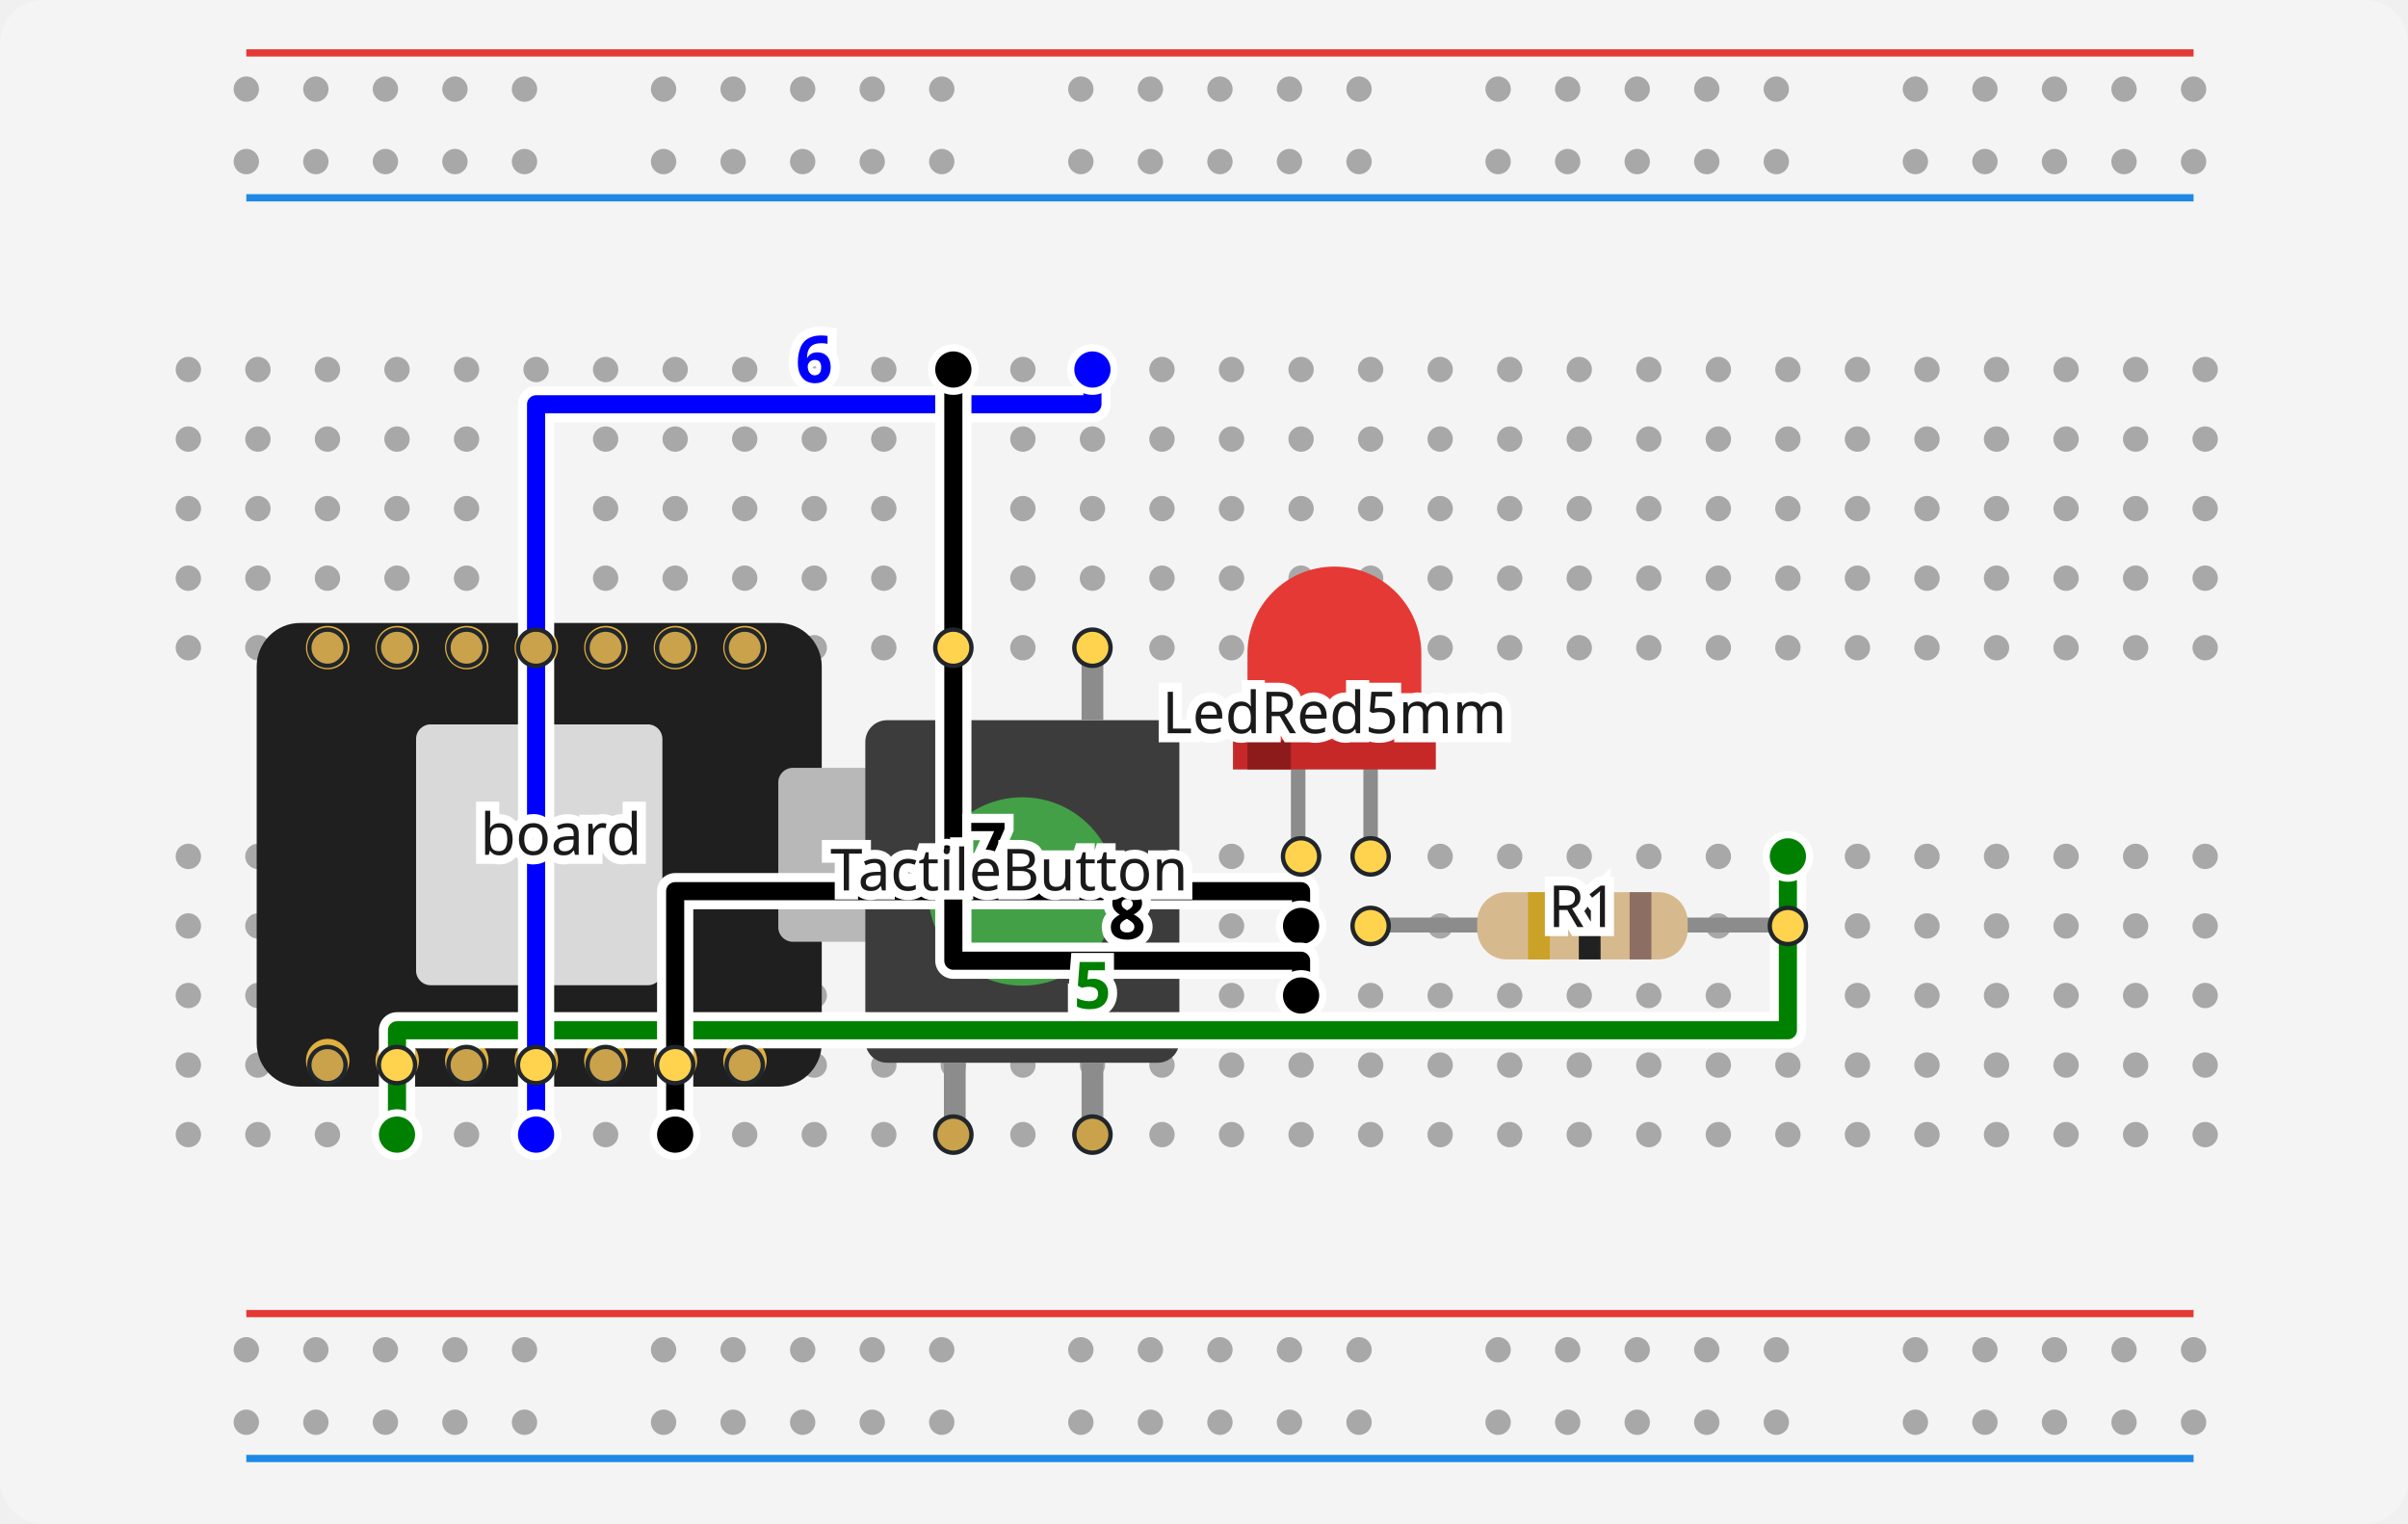
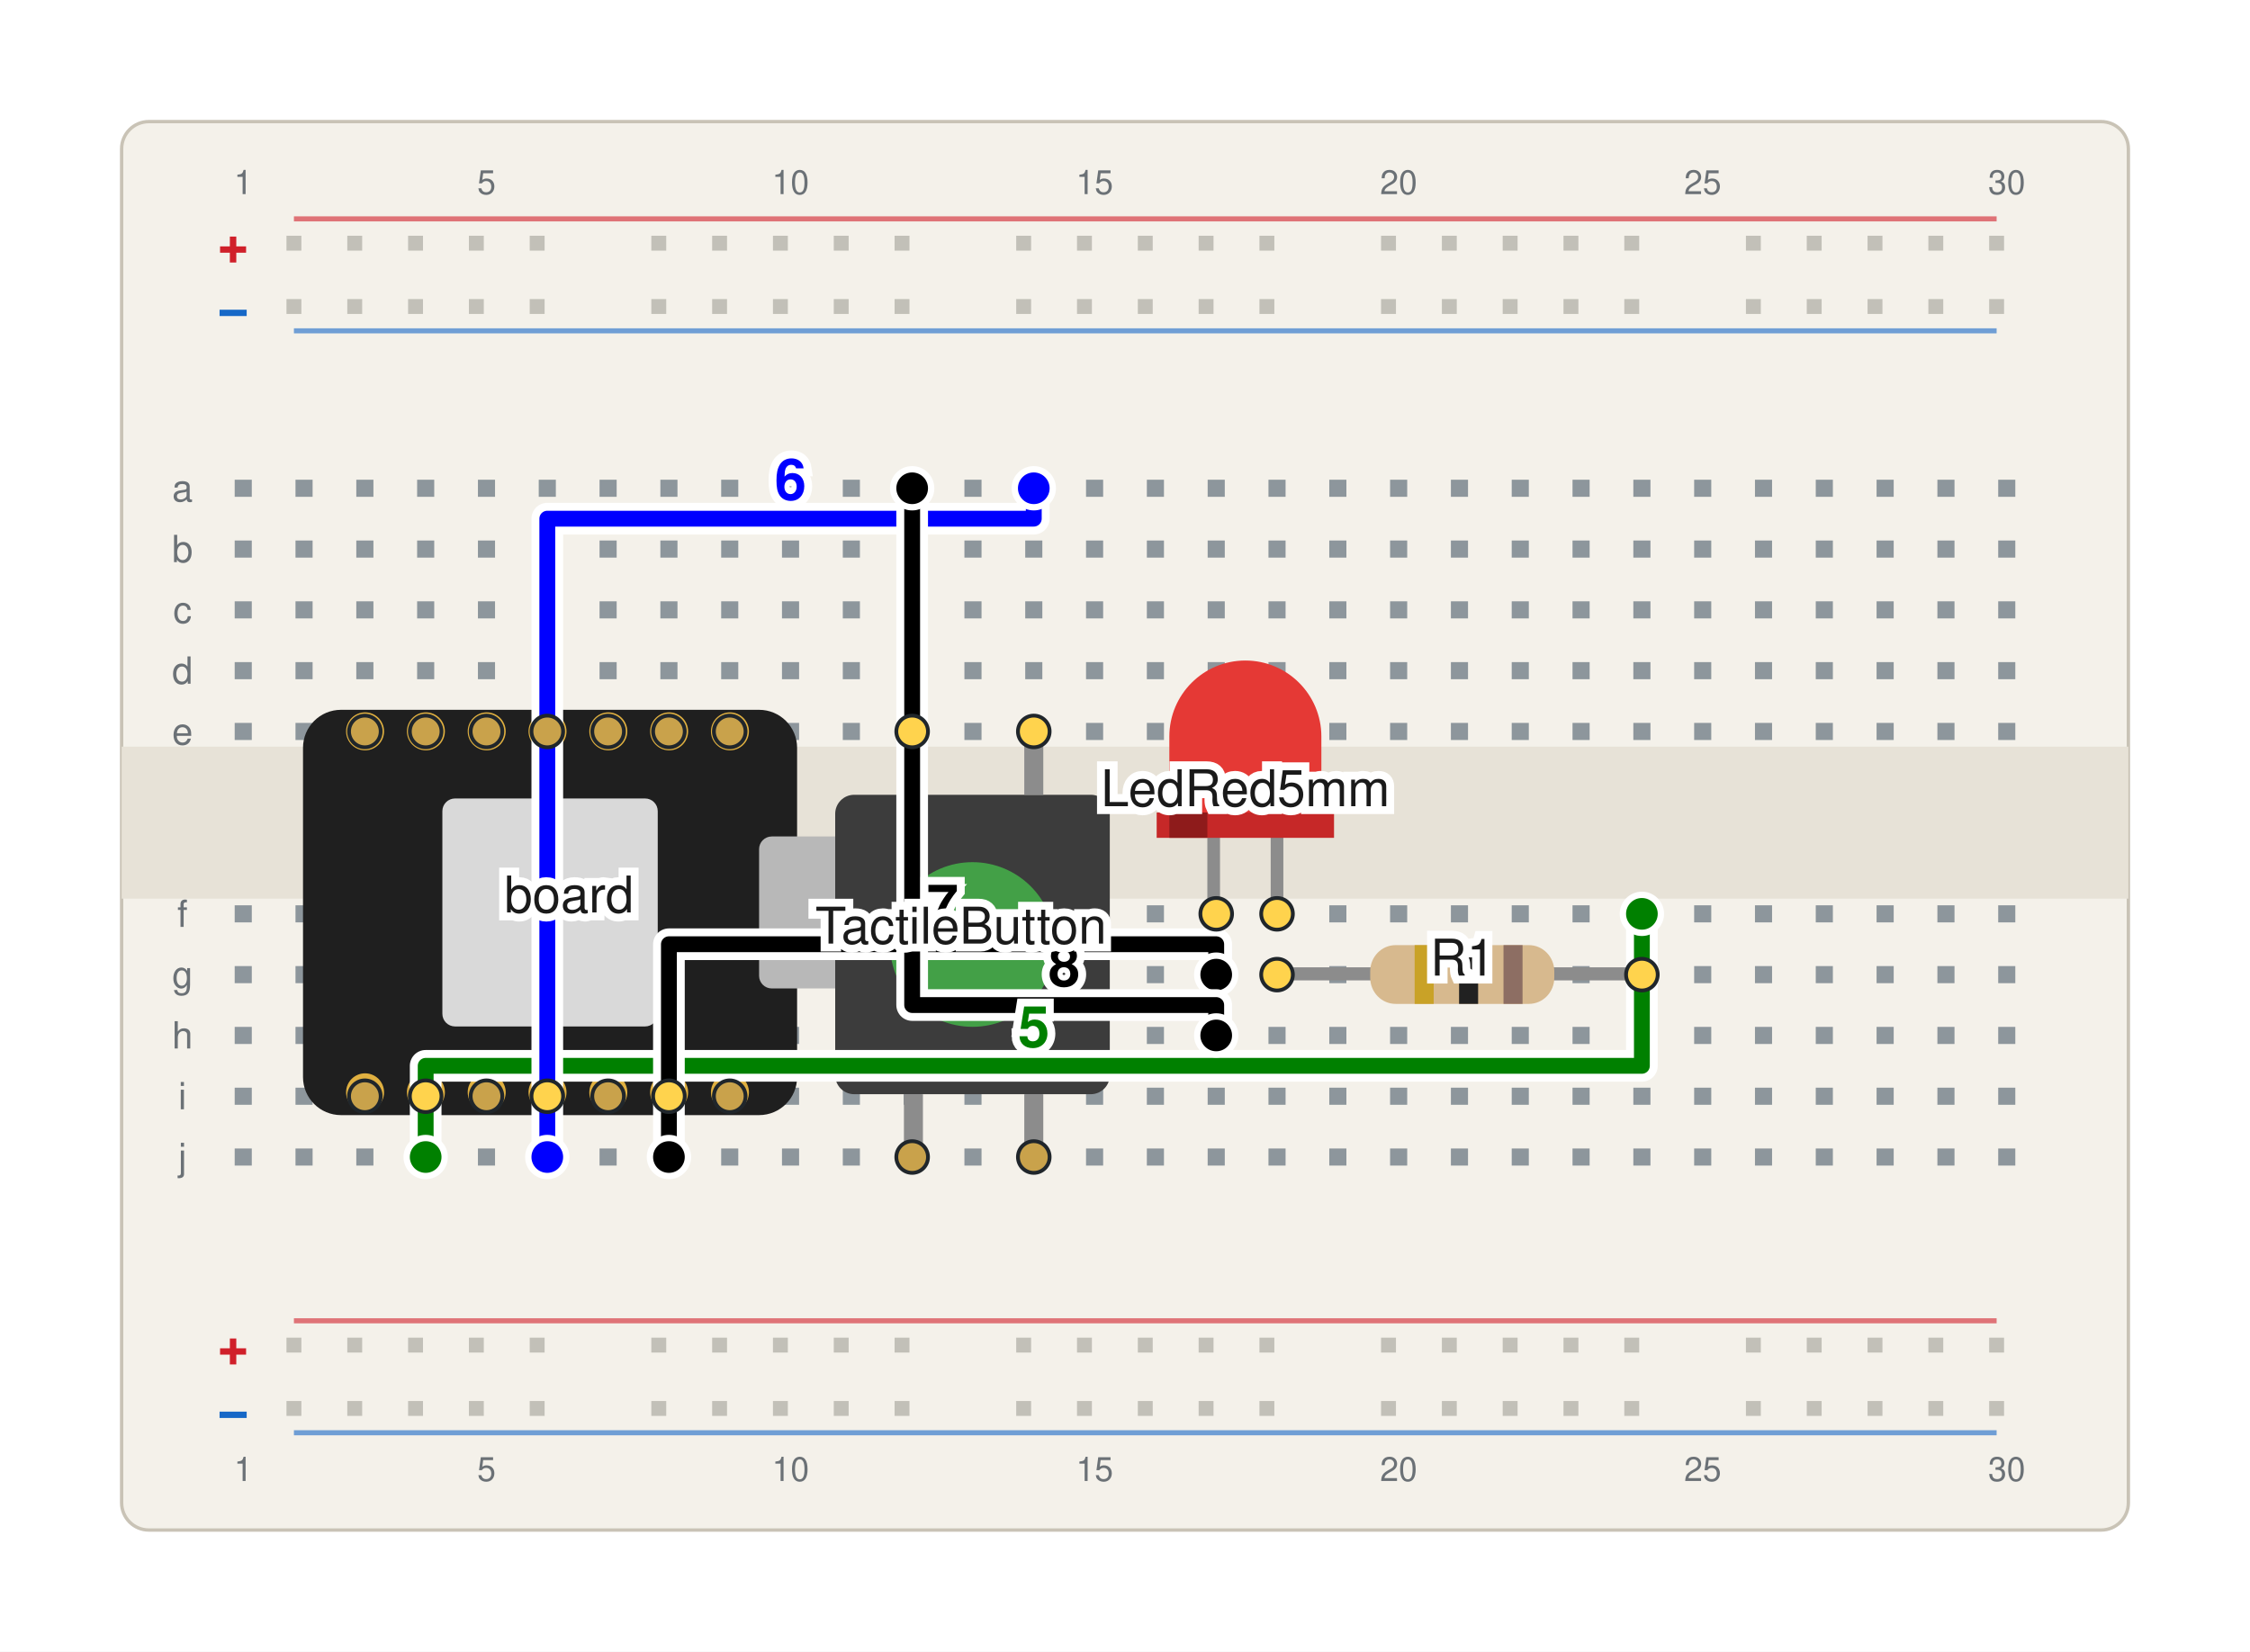
- <svg xmlns="http://www.w3.org/2000/svg" width="332.4" height="210.3" viewBox="0 0 332.4 210.3">
-   <rect width="332.4" height="210.3" rx="6" fill="#f4f4f4" />
-   <path d="M26 51h0M26 60.6h0M26 70.2h0M26 79.8h0M26 89.4h0M26 118.2h0M26 127.8h0M26 137.4h0M26 147h0M26 156.6h0M35.6 51h0M35.6 60.6h0M35.6 70.2h0M35.6 79.8h0M35.6 89.4h0M35.6 118.2h0M35.6 127.8h0M35.6 137.4h0M35.6 147h0M35.6 156.6h0M45.2 51h0M45.2 60.6h0M45.2 70.2h0M45.2 79.8h0M45.2 89.4h0M45.2 118.2h0M45.2 127.8h0M45.2 137.4h0M45.2 147h0M45.2 156.6h0M54.8 51h0M54.8 60.6h0M54.8 70.2h0M54.8 79.8h0M54.8 89.4h0M54.8 118.2h0M54.8 127.8h0M54.8 137.4h0M54.8 147h0M54.8 156.6h0M64.4 51h0M64.4 60.6h0M64.4 70.2h0M64.4 79.8h0M64.4 89.4h0M64.4 118.2h0M64.4 127.8h0M64.4 137.4h0M64.4 147h0M64.4 156.6h0M74 51h0M74 60.6h0M74 70.2h0M74 79.8h0M74 89.4h0M74 118.2h0M74 127.8h0M74 137.4h0M74 147h0M74 156.6h0M83.6 51h0M83.6 60.6h0M83.6 70.2h0M83.6 79.8h0M83.6 89.4h0M83.6 118.2h0M83.6 127.8h0M83.6 137.4h0M83.6 147h0M83.6 156.6h0M93.2 51h0M93.2 60.6h0M93.2 70.2h0M93.2 79.8h0M93.2 89.4h0M93.2 118.2h0M93.2 127.8h0M93.2 137.4h0M93.2 147h0M93.2 156.6h0M102.8 51h0M102.8 60.6h0M102.8 70.2h0M102.8 79.8h0M102.8 89.4h0M102.8 118.2h0M102.8 127.8h0M102.8 137.4h0M102.8 147h0M102.8 156.6h0M112.4 51h0M112.4 60.6h0M112.4 70.2h0M112.4 79.8h0M112.4 89.4h0M112.4 118.2h0M112.4 127.8h0M112.4 137.4h0M112.4 147h0M112.4 156.6h0M122 51h0M122 60.6h0M122 70.2h0M122 79.8h0M122 89.4h0M122 118.2h0M122 127.8h0M122 137.4h0M122 147h0M122 156.6h0M131.6 51h0M131.6 60.6h0M131.6 70.2h0M131.6 79.8h0M131.6 89.4h0M131.6 118.2h0M131.6 127.8h0M131.6 137.4h0M131.6 147h0M131.6 156.6h0M141.2 51h0M141.2 60.6h0M141.2 70.2h0M141.2 79.8h0M141.2 89.4h0M141.2 118.2h0M141.2 127.8h0M141.2 137.4h0M141.2 147h0M141.2 156.6h0M150.8 51h0M150.8 60.6h0M150.8 70.2h0M150.8 79.8h0M150.8 89.4h0M150.8 118.2h0M150.8 127.8h0M150.8 137.4h0M150.8 147h0M150.8 156.6h0M160.4 51h0M160.4 60.6h0M160.4 70.2h0M160.4 79.8h0M160.4 89.4h0M160.4 118.2h0M160.4 127.8h0M160.4 137.4h0M160.4 147h0M160.4 156.6h0M170 51h0M170 60.6h0M170 70.2h0M170 79.8h0M170 89.4h0M170 118.2h0M170 127.8h0M170 137.4h0M170 147h0M170 156.6h0M179.6 51h0M179.6 60.6h0M179.6 70.2h0M179.6 79.8h0M179.6 89.4h0M179.6 118.2h0M179.6 127.8h0M179.6 137.4h0M179.6 147h0M179.6 156.6h0M189.2 51h0M189.2 60.6h0M189.2 70.2h0M189.2 79.8h0M189.2 89.4h0M189.2 118.2h0M189.2 127.8h0M189.2 137.4h0M189.2 147h0M189.2 156.6h0M198.8 51h0M198.8 60.6h0M198.8 70.2h0M198.8 79.8h0M198.8 89.4h0M198.8 118.2h0M198.8 127.8h0M198.8 137.4h0M198.8 147h0M198.8 156.6h0M208.4 51h0M208.4 60.6h0M208.4 70.2h0M208.4 79.8h0M208.4 89.4h0M208.4 118.2h0M208.4 127.8h0M208.4 137.4h0M208.4 147h0M208.4 156.6h0M218 51h0M218 60.6h0M218 70.2h0M218 79.8h0M218 89.4h0M218 118.2h0M218 127.8h0M218 137.4h0M218 147h0M218 156.6h0M227.6 51h0M227.6 60.6h0M227.6 70.2h0M227.6 79.8h0M227.6 89.4h0M227.6 118.2h0M227.6 127.8h0M227.6 137.4h0M227.6 147h0M227.6 156.6h0M237.2 51h0M237.2 60.6h0M237.2 70.2h0M237.2 79.8h0M237.2 89.4h0M237.2 118.2h0M237.2 127.8h0M237.2 137.4h0M237.2 147h0M237.2 156.6h0M246.8 51h0M246.8 60.6h0M246.8 70.2h0M246.8 79.8h0M246.8 89.4h0M246.8 118.2h0M246.8 127.8h0M246.8 137.4h0M246.8 147h0M246.8 156.6h0M256.4 51h0M256.4 60.6h0M256.4 70.2h0M256.4 79.8h0M256.4 89.4h0M256.4 118.2h0M256.4 127.8h0M256.4 137.4h0M256.4 147h0M256.4 156.6h0M266 51h0M266 60.6h0M266 70.2h0M266 79.8h0M266 89.4h0M266 118.2h0M266 127.8h0M266 137.4h0M266 147h0M266 156.6h0M275.6 51h0M275.6 60.6h0M275.6 70.2h0M275.6 79.8h0M275.6 89.4h0M275.6 118.2h0M275.6 127.8h0M275.6 137.4h0M275.6 147h0M275.6 156.6h0M285.2 51h0M285.2 60.6h0M285.2 70.2h0M285.2 79.8h0M285.2 89.4h0M285.2 118.2h0M285.2 127.8h0M285.2 137.4h0M285.2 147h0M285.2 156.6h0M294.8 51h0M294.8 60.6h0M294.8 70.2h0M294.8 79.8h0M294.8 89.4h0M294.8 118.2h0M294.8 127.8h0M294.8 137.4h0M294.8 147h0M294.8 156.6h0M304.4 51h0M304.4 60.6h0M304.4 70.2h0M304.4 79.8h0M304.4 89.4h0M304.4 118.2h0M304.4 127.8h0M304.4 137.4h0M304.4 147h0M304.4 156.6h0M34 12.3h0M43.6 12.3h0M53.2 12.3h0M62.8 12.3h0M72.4 12.3h0M91.6 12.3h0M101.2 12.3h0M110.8 12.3h0M120.4 12.3h0M130 12.3h0M149.2 12.3h0M158.8 12.3h0M168.4 12.3h0M178 12.3h0M187.6 12.3h0M206.8 12.3h0M216.4 12.3h0M226 12.3h0M235.6 12.3h0M245.2 12.3h0M264.4 12.3h0M274 12.3h0M283.6 12.3h0M293.2 12.3h0M302.8 12.3h0M34 22.3h0M43.6 22.3h0M53.2 22.3h0M62.8 22.3h0M72.4 22.3h0M91.6 22.3h0M101.2 22.3h0M110.8 22.3h0M120.4 22.3h0M130 22.3h0M149.2 22.3h0M158.8 22.3h0M168.4 22.3h0M178 22.3h0M187.6 22.3h0M206.8 22.3h0M216.4 22.3h0M226 22.3h0M235.6 22.3h0M245.2 22.3h0M264.4 22.3h0M274 22.3h0M283.6 22.3h0M293.2 22.3h0M302.8 22.3h0M34 186.3h0M43.6 186.3h0M53.2 186.3h0M62.8 186.3h0M72.4 186.3h0M91.6 186.3h0M101.2 186.3h0M110.8 186.3h0M120.4 186.3h0M130 186.3h0M149.2 186.3h0M158.8 186.3h0M168.4 186.3h0M178 186.3h0M187.6 186.3h0M206.8 186.3h0M216.4 186.3h0M226 186.3h0M235.6 186.3h0M245.2 186.3h0M264.4 186.3h0M274 186.3h0M283.6 186.3h0M293.2 186.3h0M302.8 186.3h0M34 196.3h0M43.6 196.3h0M53.2 196.3h0M62.8 196.3h0M72.4 196.3h0M91.6 196.3h0M101.2 196.3h0M110.8 196.3h0M120.4 196.3h0M130 196.3h0M149.2 196.3h0M158.8 196.3h0M168.4 196.3h0M178 196.3h0M187.6 196.3h0M206.8 196.3h0M216.4 196.3h0M226 196.3h0M235.6 196.3h0M245.2 196.3h0M264.4 196.3h0M274 196.3h0M283.6 196.3h0M293.2 196.3h0M302.8 196.3h0" stroke="#a8a8a8" stroke-width="3.5" stroke-linecap="round" />
-   <line x1="34" y1="7.3" x2="302.8" y2="7.3" stroke-width="1" stroke="#e53935" />
-   <line x1="34" y1="27.3" x2="302.8" y2="27.3" stroke-width="1" stroke="#1e88e5" />
-   <line x1="34" y1="181.3" x2="302.8" y2="181.3" stroke-width="1" stroke="#e53935" />
-   <line x1="34" y1="201.3" x2="302.8" y2="201.3" stroke-width="1" stroke="#1e88e5" />
+ <svg xmlns="http://www.w3.org/2000/svg" width="355.2" height="260.8" viewBox="-12.4 -26.1 355.2 260.8" font-family="Helvetica,Arial,sans-serif">
+   <rect x="-12.4" y="-26.1" width="355.2" height="260.8" fill="#ffffff" />
+   <rect x="6.8" y="-6.9" width="316.8" height="222.4" rx="4.3" fill="#f4f1ea" stroke="#c9c3b6" stroke-width="0.53" />
+   <rect x="6.8" y="91.8" width="316.8" height="24" fill="#e7e2d7" />
+   <path d="M26 51h0M26 60.6h0M26 70.2h0M26 79.8h0M26 89.4h0M26 118.2h0M26 127.8h0M26 137.4h0M26 147h0M26 156.6h0M35.6 51h0M35.6 60.6h0M35.6 70.2h0M35.6 79.8h0M35.6 89.4h0M35.6 118.2h0M35.6 127.8h0M35.6 137.4h0M35.6 147h0M35.6 156.6h0M45.2 51h0M45.2 60.6h0M45.2 70.2h0M45.2 79.8h0M45.2 89.4h0M45.2 118.2h0M45.2 127.8h0M45.2 137.4h0M45.2 147h0M45.2 156.6h0M54.8 51h0M54.8 60.6h0M54.8 70.2h0M54.8 79.8h0M54.8 89.4h0M54.8 118.2h0M54.8 127.8h0M54.8 137.4h0M54.8 147h0M54.8 156.6h0M64.4 51h0M64.4 60.6h0M64.4 70.2h0M64.4 79.8h0M64.4 89.4h0M64.4 118.2h0M64.4 127.8h0M64.4 137.4h0M64.4 147h0M64.4 156.6h0M74 51h0M74 60.6h0M74 70.2h0M74 79.8h0M74 89.4h0M74 118.2h0M74 127.8h0M74 137.4h0M74 147h0M74 156.6h0M83.6 51h0M83.6 60.6h0M83.6 70.2h0M83.6 79.8h0M83.6 89.4h0M83.6 118.2h0M83.6 127.8h0M83.6 137.4h0M83.6 147h0M83.6 156.6h0M93.2 51h0M93.2 60.6h0M93.2 70.2h0M93.2 79.8h0M93.2 89.4h0M93.2 118.2h0M93.2 127.8h0M93.2 137.4h0M93.2 147h0M93.2 156.6h0M102.8 51h0M102.8 60.6h0M102.8 70.2h0M102.8 79.8h0M102.8 89.4h0M102.8 118.2h0M102.8 127.8h0M102.8 137.4h0M102.8 147h0M102.8 156.6h0M112.4 51h0M112.4 60.6h0M112.4 70.2h0M112.4 79.8h0M112.4 89.4h0M112.4 118.2h0M112.4 127.8h0M112.4 137.4h0M112.4 147h0M112.4 156.6h0M122 51h0M122 60.6h0M122 70.2h0M122 79.8h0M122 89.4h0M122 118.2h0M122 127.8h0M122 137.4h0M122 147h0M122 156.6h0M131.6 51h0M131.6 60.6h0M131.6 70.2h0M131.6 79.8h0M131.6 89.4h0M131.6 118.2h0M131.6 127.8h0M131.6 137.4h0M131.6 147h0M131.6 156.6h0M141.2 51h0M141.2 60.6h0M141.2 70.2h0M141.2 79.8h0M141.2 89.4h0M141.2 118.2h0M141.2 127.8h0M141.2 137.4h0M141.2 147h0M141.2 156.6h0M150.8 51h0M150.8 60.6h0M150.8 70.2h0M150.8 79.8h0M150.8 89.4h0M150.8 118.2h0M150.8 127.8h0M150.8 137.4h0M150.8 147h0M150.8 156.6h0M160.4 51h0M160.4 60.6h0M160.4 70.2h0M160.4 79.8h0M160.4 89.4h0M160.4 118.2h0M160.4 127.8h0M160.4 137.4h0M160.4 147h0M160.4 156.6h0M170 51h0M170 60.6h0M170 70.2h0M170 79.8h0M170 89.4h0M170 118.2h0M170 127.8h0M170 137.4h0M170 147h0M170 156.6h0M179.6 51h0M179.6 60.6h0M179.6 70.2h0M179.6 79.8h0M179.6 89.4h0M179.6 118.2h0M179.6 127.8h0M179.6 137.4h0M179.6 147h0M179.6 156.6h0M189.2 51h0M189.2 60.6h0M189.2 70.2h0M189.2 79.8h0M189.2 89.4h0M189.2 118.2h0M189.2 127.8h0M189.2 137.4h0M189.2 147h0M189.2 156.6h0M198.8 51h0M198.8 60.6h0M198.8 70.2h0M198.8 79.8h0M198.8 89.4h0M198.8 118.2h0M198.8 127.8h0M198.8 137.4h0M198.8 147h0M198.8 156.6h0M208.4 51h0M208.4 60.6h0M208.4 70.2h0M208.4 79.8h0M208.4 89.4h0M208.4 118.2h0M208.4 127.8h0M208.4 137.4h0M208.4 147h0M208.4 156.6h0M218 51h0M218 60.6h0M218 70.2h0M218 79.8h0M218 89.4h0M218 118.2h0M218 127.8h0M218 137.4h0M218 147h0M218 156.6h0M227.6 51h0M227.6 60.6h0M227.6 70.2h0M227.6 79.8h0M227.6 89.4h0M227.6 118.2h0M227.6 127.8h0M227.6 137.4h0M227.6 147h0M227.6 156.6h0M237.2 51h0M237.2 60.6h0M237.2 70.2h0M237.2 79.8h0M237.2 89.4h0M237.2 118.2h0M237.2 127.8h0M237.2 137.4h0M237.2 147h0M237.2 156.6h0M246.8 51h0M246.8 60.6h0M246.8 70.2h0M246.8 79.8h0M246.8 89.4h0M246.8 118.2h0M246.8 127.8h0M246.8 137.4h0M246.8 147h0M246.8 156.6h0M256.4 51h0M256.4 60.6h0M256.4 70.2h0M256.4 79.8h0M256.4 89.4h0M256.4 118.2h0M256.4 127.8h0M256.4 137.4h0M256.4 147h0M256.4 156.6h0M266 51h0M266 60.6h0M266 70.2h0M266 79.8h0M266 89.4h0M266 118.2h0M266 127.8h0M266 137.4h0M266 147h0M266 156.6h0M275.6 51h0M275.6 60.6h0M275.6 70.2h0M275.6 79.8h0M275.6 89.4h0M275.6 118.2h0M275.6 127.8h0M275.6 137.4h0M275.6 147h0M275.6 156.6h0M285.2 51h0M285.2 60.6h0M285.2 70.2h0M285.2 79.8h0M285.2 89.4h0M285.2 118.2h0M285.2 127.8h0M285.2 137.4h0M285.2 147h0M285.2 156.6h0M294.8 51h0M294.8 60.6h0M294.8 70.2h0M294.8 79.8h0M294.8 89.4h0M294.8 118.2h0M294.8 127.8h0M294.8 137.4h0M294.8 147h0M294.8 156.6h0M304.4 51h0M304.4 60.6h0M304.4 70.2h0M304.4 79.8h0M304.4 89.4h0M304.4 118.2h0M304.4 127.8h0M304.4 137.4h0M304.4 147h0M304.4 156.6h0" stroke="#8d969c" stroke-width="2.7" stroke-linecap="square" />
+   <path d="M34 12.3h0M43.6 12.3h0M53.2 12.3h0M62.8 12.3h0M72.4 12.3h0M91.6 12.3h0M101.2 12.3h0M110.8 12.3h0M120.4 12.3h0M130 12.3h0M149.2 12.3h0M158.8 12.3h0M168.4 12.3h0M178 12.3h0M187.6 12.3h0M206.8 12.3h0M216.4 12.3h0M226 12.3h0M235.6 12.3h0M245.2 12.3h0M264.4 12.3h0M274 12.3h0M283.6 12.3h0M293.2 12.3h0M302.8 12.3h0M34 22.3h0M43.6 22.3h0M53.2 22.3h0M62.8 22.3h0M72.4 22.3h0M91.6 22.3h0M101.2 22.3h0M110.8 22.3h0M120.4 22.3h0M130 22.3h0M149.2 22.3h0M158.8 22.3h0M168.4 22.3h0M178 22.3h0M187.6 22.3h0M206.8 22.3h0M216.4 22.3h0M226 22.3h0M235.6 22.3h0M245.2 22.3h0M264.4 22.3h0M274 22.3h0M283.6 22.3h0M293.2 22.3h0M302.8 22.3h0M34 186.3h0M43.6 186.3h0M53.2 186.3h0M62.8 186.3h0M72.4 186.3h0M91.6 186.3h0M101.2 186.3h0M110.8 186.3h0M120.4 186.3h0M130 186.3h0M149.2 186.3h0M158.8 186.3h0M168.4 186.3h0M178 186.3h0M187.6 186.3h0M206.8 186.3h0M216.4 186.3h0M226 186.3h0M235.6 186.3h0M245.2 186.3h0M264.4 186.3h0M274 186.3h0M283.6 186.3h0M293.2 186.3h0M302.8 186.3h0M34 196.3h0M43.6 196.3h0M53.2 196.3h0M62.8 196.3h0M72.4 196.3h0M91.6 196.3h0M101.2 196.3h0M110.8 196.3h0M120.4 196.3h0M130 196.3h0M149.2 196.3h0M158.8 196.3h0M168.4 196.3h0M178 196.3h0M187.6 196.3h0M206.8 196.3h0M216.4 196.3h0M226 196.3h0M235.6 196.3h0M245.2 196.3h0M264.4 196.3h0M274 196.3h0M283.6 196.3h0M293.2 196.3h0M302.8 196.3h0" stroke="#c2c0b8" stroke-width="2.35" stroke-linecap="square" />
+   <line x1="34" y1="8.46" x2="302.8" y2="8.46" stroke="#d0202a" stroke-width="0.8" stroke-opacity="0.6" />
+   <text x="24.4" y="15.275" fill="#d0202a" font-size="8.5" font-weight="700" text-anchor="middle">+</text>
+   <line x1="34" y1="26.14" x2="302.8" y2="26.14" stroke="#1668c7" stroke-width="0.8" stroke-opacity="0.6" />
+   <text x="24.4" y="25.275" fill="#1668c7" font-size="8.5" font-weight="700" text-anchor="middle">−</text>
+   <line x1="34" y1="182.46" x2="302.8" y2="182.46" stroke="#d0202a" stroke-width="0.8" stroke-opacity="0.6" />
+   <text x="24.4" y="189.275" fill="#d0202a" font-size="8.5" font-weight="700" text-anchor="middle">+</text>
+   <line x1="34" y1="200.14" x2="302.8" y2="200.14" stroke="#1668c7" stroke-width="0.8" stroke-opacity="0.6" />
+   <text x="24.4" y="199.275" fill="#1668c7" font-size="8.5" font-weight="700" text-anchor="middle">−</text>
+   <text x="16.4" y="53.065" fill="#6b7176" font-size="5.9" text-anchor="middle">a</text>
+   <text x="16.4" y="62.665" fill="#6b7176" font-size="5.9" text-anchor="middle">b</text>
+   <text x="16.4" y="72.265" fill="#6b7176" font-size="5.9" text-anchor="middle">c</text>
+   <text x="16.4" y="81.865" fill="#6b7176" font-size="5.9" text-anchor="middle">d</text>
+   <text x="16.4" y="91.465" fill="#6b7176" font-size="5.9" text-anchor="middle">e</text>
+   <text x="16.4" y="120.265" fill="#6b7176" font-size="5.9" text-anchor="middle">f</text>
+   <text x="16.4" y="129.865" fill="#6b7176" font-size="5.9" text-anchor="middle">g</text>
+   <text x="16.4" y="139.465" fill="#6b7176" font-size="5.9" text-anchor="middle">h</text>
+   <text x="16.4" y="149.065" fill="#6b7176" font-size="5.9" text-anchor="middle">i</text>
+   <text x="16.4" y="158.665" fill="#6b7176" font-size="5.9" text-anchor="middle">j</text>
+   <text x="26" y="4.555" fill="#6b7176" font-size="5.3" text-anchor="middle">1</text>
+   <text x="64.4" y="4.555" fill="#6b7176" font-size="5.3" text-anchor="middle">5</text>
+   <text x="112.4" y="4.555" fill="#6b7176" font-size="5.3" text-anchor="middle">10</text>
+   <text x="160.4" y="4.555" fill="#6b7176" font-size="5.3" text-anchor="middle">15</text>
+   <text x="208.4" y="4.555" fill="#6b7176" font-size="5.3" text-anchor="middle">20</text>
+   <text x="256.4" y="4.555" fill="#6b7176" font-size="5.3" text-anchor="middle">25</text>
+   <text x="304.4" y="4.555" fill="#6b7176" font-size="5.3" text-anchor="middle">30</text>
+   <text x="26" y="207.755" fill="#6b7176" font-size="5.3" text-anchor="middle">1</text>
+   <text x="64.4" y="207.755" fill="#6b7176" font-size="5.3" text-anchor="middle">5</text>
+   <text x="112.4" y="207.755" fill="#6b7176" font-size="5.3" text-anchor="middle">10</text>
+   <text x="160.4" y="207.755" fill="#6b7176" font-size="5.3" text-anchor="middle">15</text>
+   <text x="208.4" y="207.755" fill="#6b7176" font-size="5.3" text-anchor="middle">20</text>
+   <text x="256.4" y="207.755" fill="#6b7176" font-size="5.3" text-anchor="middle">25</text>
+   <text x="304.4" y="207.755" fill="#6b7176" font-size="5.3" text-anchor="middle">30</text>
  <g transform="translate(43.435 73.982) rotate(90 34 44)" data-part="board">
    <g transform="scale(1 1) translate(0 0)">
      <rect x="2" y="8" width="64" height="78" rx="6" fill="#1f1f1f" />
      <rect x="22" y="0" width="24" height="14" rx="2" fill="#b8b8b8" />
      <rect x="16" y="30" width="36" height="34" rx="2" fill="#d9d9d9" />
      <g fill="#e0b040">
        <circle cx="5.4" cy="18.6" r="3" />
        <circle cx="5.4" cy="28.2" r="3" />
        <circle cx="5.4" cy="37.8" r="3" />
        <circle cx="5.4" cy="47.4" r="3" />
        <circle cx="5.4" cy="57" r="3" />
        <circle cx="5.4" cy="66.6" r="3" />
        <circle cx="5.4" cy="76.2" r="3" />
        <circle cx="62.4" cy="18.6" r="3" />
        <circle cx="62.4" cy="28.2" r="3" />
        <circle cx="62.4" cy="37.8" r="3" />
        <circle cx="62.4" cy="47.4" r="3" />
        <circle cx="62.4" cy="57" r="3" />
        <circle cx="62.4" cy="66.6" r="3" />
        <circle cx="62.4" cy="76.2" r="3" />
      </g>
    </g>
  </g>
  <g transform="translate(105.8 98.4) rotate(90 33.5 24.5)" data-part="TactileButton">
    <g transform="scale(1 1) translate(0 0)">
      <rect x="10" y="1" width="47.28" height="43.35" rx="3" fill="#3c3c3c" />
      <rect x="0" y="11.5" width="10" height="3" fill="#8c8c8c" />
      <rect x="0" y="30.5" width="10" height="3" fill="#8c8c8c" />
      <rect x="57.28" y="11.5" width="10" height="3" fill="#8c8c8c" />
      <rect x="57.28" y="30.5" width="10" height="3" fill="#8c8c8c" />
      <circle cx="33.64" cy="22.68" r="13" fill="#43a047" />
    </g>
  </g>
  <g transform="translate(164.2 76.2) rotate(0 20 25)" data-part="LedRed5mm">
    <g transform="scale(1 1) translate(0 0)">
      <rect x="14" y="26" width="2" height="16" fill="#8c8c8c" />
      <rect x="24" y="26" width="2" height="16" fill="#8c8c8c" />
      <path d="M8 28 V14 A12 12 0 0 1 32 14 V28 Z" fill="#e53935" />
      <rect x="6" y="26" width="28" height="4" fill="#c62828" />
      <path d="M8 26 H14 V30 H8 Z" fill="#8e1b1b" />
    </g>
  </g>
  <g transform="translate(189 122.45) rotate(180 29.5 5.5)" data-part="R1">
    <g transform="scale(1.002 1.031) translate(0 0)">
      <rect x="0" y="4.6" width="59" height="2" fill="#8c8c8c" />
      <rect x="15" y="1" width="29" height="9" rx="4" fill="#d7b98e" />
      <rect x="20" y="1" width="3" height="9" fill="#8d6e63" />
      <rect x="27" y="1" width="3" height="9" fill="#212121" />
      <rect x="34" y="1" width="3" height="9" fill="#c9a227" />
    </g>
  </g>
  <g class="wire" data-step="5">
    <path d="M54.8 156.6L54.8 142.2L246.8 142.2L246.8 118.2" fill="none" stroke="#ffffff" stroke-width="5" stroke-linecap="round" stroke-linejoin="round" />
    <path d="M54.8 156.6L54.8 142.2L246.8 142.2L246.8 118.2" fill="none" stroke="green" stroke-width="2.5" stroke-linecap="round" stroke-linejoin="round" />
    <circle cx="54.8" cy="156.6" r="3" fill="green" stroke="#ffffff" stroke-width="1" />
    <circle cx="246.8" cy="118.2" r="3" fill="green" stroke="#ffffff" stroke-width="1" />
  </g>
  <g class="wire" data-step="6">
    <path d="M74 156.6L74 55.8L150.8 55.8L150.8 51" fill="none" stroke="#ffffff" stroke-width="5" stroke-linecap="round" stroke-linejoin="round" />
    <path d="M74 156.6L74 55.8L150.8 55.8L150.8 51" fill="none" stroke="blue" stroke-width="2.5" stroke-linecap="round" stroke-linejoin="round" />
    <circle cx="74" cy="156.6" r="3" fill="blue" stroke="#ffffff" stroke-width="1" />
    <circle cx="150.8" cy="51" r="3" fill="blue" stroke="#ffffff" stroke-width="1" />
  </g>
  <g class="wire" data-step="7">
    <path d="M93.2 156.6L93.2 123L179.6 123L179.6 127.8" fill="none" stroke="#ffffff" stroke-width="5" stroke-linecap="round" stroke-linejoin="round" />
    <path d="M93.2 156.6L93.2 123L179.6 123L179.6 127.8" fill="none" stroke="black" stroke-width="2.5" stroke-linecap="round" stroke-linejoin="round" />
    <circle cx="93.2" cy="156.6" r="3" fill="black" stroke="#ffffff" stroke-width="1" />
    <circle cx="179.6" cy="127.8" r="3" fill="black" stroke="#ffffff" stroke-width="1" />
  </g>
  <g class="wire" data-step="8">
    <path d="M131.6 51L131.6 132.6L179.6 132.6L179.6 137.4" fill="none" stroke="#ffffff" stroke-width="5" stroke-linecap="round" stroke-linejoin="round" />
    <path d="M131.6 51L131.6 132.6L179.6 132.6L179.6 137.4" fill="none" stroke="black" stroke-width="2.5" stroke-linecap="round" stroke-linejoin="round" />
    <circle cx="131.6" cy="51" r="3" fill="black" stroke="#ffffff" stroke-width="1" />
    <circle cx="179.6" cy="137.4" r="3" fill="black" stroke="#ffffff" stroke-width="1" />
  </g>
-   <text x="150.8" y="139.2" font-size="9" font-family="sans-serif" font-weight="bold" text-anchor="middle" fill="green" stroke="#ffffff" stroke-width="2.5" paint-order="stroke">5</text>
-   <text x="112.4" y="52.8" font-size="9" font-family="sans-serif" font-weight="bold" text-anchor="middle" fill="blue" stroke="#ffffff" stroke-width="2.5" paint-order="stroke">6</text>
-   <text x="136.4" y="120" font-size="9" font-family="sans-serif" font-weight="bold" text-anchor="middle" fill="black" stroke="#ffffff" stroke-width="2.5" paint-order="stroke">7</text>
-   <text x="155.6" y="129.6" font-size="9" font-family="sans-serif" font-weight="bold" text-anchor="middle" fill="black" stroke="#ffffff" stroke-width="2.5" paint-order="stroke">8</text>
+   <text x="150.8" y="139.2" font-size="9" font-weight="bold" text-anchor="middle" fill="green" stroke="#ffffff" stroke-width="2.5" paint-order="stroke">5</text>
+   <text x="112.4" y="52.8" font-size="9" font-weight="bold" text-anchor="middle" fill="blue" stroke="#ffffff" stroke-width="2.5" paint-order="stroke">6</text>
+   <text x="136.4" y="120" font-size="9" font-weight="bold" text-anchor="middle" fill="black" stroke="#ffffff" stroke-width="2.5" paint-order="stroke">7</text>
+   <text x="155.6" y="129.6" font-size="9" font-weight="bold" text-anchor="middle" fill="black" stroke="#ffffff" stroke-width="2.5" paint-order="stroke">8</text>
  <circle cx="102.8" cy="89.4" r="2.5" fill="#c9a24b" stroke="#20262b" stroke-width="0.6" data-pad="free" />
  <circle cx="93.2" cy="89.4" r="2.5" fill="#c9a24b" stroke="#20262b" stroke-width="0.6" data-pad="free" />
  <circle cx="83.6" cy="89.4" r="2.5" fill="#c9a24b" stroke="#20262b" stroke-width="0.6" data-pad="free" />
  <circle cx="74" cy="89.4" r="2.5" fill="#c9a24b" stroke="#20262b" stroke-width="0.6" data-pad="free" />
  <circle cx="64.4" cy="89.4" r="2.5" fill="#c9a24b" stroke="#20262b" stroke-width="0.6" data-pad="free" />
  <circle cx="54.8" cy="89.4" r="2.5" fill="#c9a24b" stroke="#20262b" stroke-width="0.6" data-pad="free" />
  <circle cx="45.2" cy="89.4" r="2.5" fill="#c9a24b" stroke="#20262b" stroke-width="0.6" data-pad="free" />
  <circle cx="45.2" cy="147" r="2.5" fill="#c9a24b" stroke="#20262b" stroke-width="0.6" data-pad="free" />
  <circle cx="54.8" cy="147" r="2.5" fill="#ffd34d" stroke="#20262b" stroke-width="0.6" data-pad="used" />
  <circle cx="64.4" cy="147" r="2.5" fill="#c9a24b" stroke="#20262b" stroke-width="0.6" data-pad="free" />
  <circle cx="74" cy="147" r="2.5" fill="#ffd34d" stroke="#20262b" stroke-width="0.6" data-pad="used" />
  <circle cx="83.6" cy="147" r="2.5" fill="#c9a24b" stroke="#20262b" stroke-width="0.6" data-pad="free" />
  <circle cx="93.2" cy="147" r="2.5" fill="#ffd34d" stroke="#20262b" stroke-width="0.6" data-pad="used" />
  <circle cx="102.8" cy="147" r="2.5" fill="#c9a24b" stroke="#20262b" stroke-width="0.6" data-pad="free" />
-   <text x="77.435" y="117.982" font-size="8" font-family="sans-serif" text-anchor="middle" fill="#1a1a1a" stroke="#ffffff" stroke-width="2.5" paint-order="stroke">board</text>
+   <text x="77.435" y="117.982" font-size="8" text-anchor="middle" fill="#1a1a1a" stroke="#ffffff" stroke-width="2.5" paint-order="stroke">board</text>
  <circle cx="150.8" cy="89.4" r="2.5" fill="#ffd34d" stroke="#20262b" stroke-width="0.6" data-pad="used" />
  <circle cx="131.6" cy="89.4" r="2.5" fill="#ffd34d" stroke="#20262b" stroke-width="0.6" data-pad="used" />
  <circle cx="150.8" cy="156.6" r="2.5" fill="#c9a24b" stroke="#20262b" stroke-width="0.6" data-pad="free" />
  <circle cx="131.6" cy="156.6" r="2.5" fill="#c9a24b" stroke="#20262b" stroke-width="0.6" data-pad="free" />
-   <text x="139.3" y="122.9" font-size="8" font-family="sans-serif" text-anchor="middle" fill="#1a1a1a" stroke="#ffffff" stroke-width="2.5" paint-order="stroke">TactileButton</text>
+   <text x="139.3" y="122.9" font-size="8" text-anchor="middle" fill="#1a1a1a" stroke="#ffffff" stroke-width="2.5" paint-order="stroke">TactileButton</text>
  <circle cx="189.2" cy="118.2" r="2.5" fill="#ffd34d" stroke="#20262b" stroke-width="0.6" data-pad="used" />
  <circle cx="179.6" cy="118.2" r="2.5" fill="#ffd34d" stroke="#20262b" stroke-width="0.6" data-pad="used" />
-   <text x="184.2" y="101.2" font-size="8" font-family="sans-serif" text-anchor="middle" fill="#1a1a1a" stroke="#ffffff" stroke-width="2.5" paint-order="stroke">LedRed5mm</text>
+   <text x="184.2" y="101.2" font-size="8" text-anchor="middle" fill="#1a1a1a" stroke="#ffffff" stroke-width="2.5" paint-order="stroke">LedRed5mm</text>
  <circle cx="246.8" cy="127.8" r="2.5" fill="#ffd34d" stroke="#20262b" stroke-width="0.6" data-pad="used" />
  <circle cx="189.2" cy="127.8" r="2.5" fill="#ffd34d" stroke="#20262b" stroke-width="0.6" data-pad="used" />
-   <text x="218.5" y="127.95" font-size="8" font-family="sans-serif" text-anchor="middle" fill="#1a1a1a" stroke="#ffffff" stroke-width="2.5" paint-order="stroke">R1</text>
+   <text x="218.5" y="127.95" font-size="8" text-anchor="middle" fill="#1a1a1a" stroke="#ffffff" stroke-width="2.5" paint-order="stroke">R1</text>
</svg>
